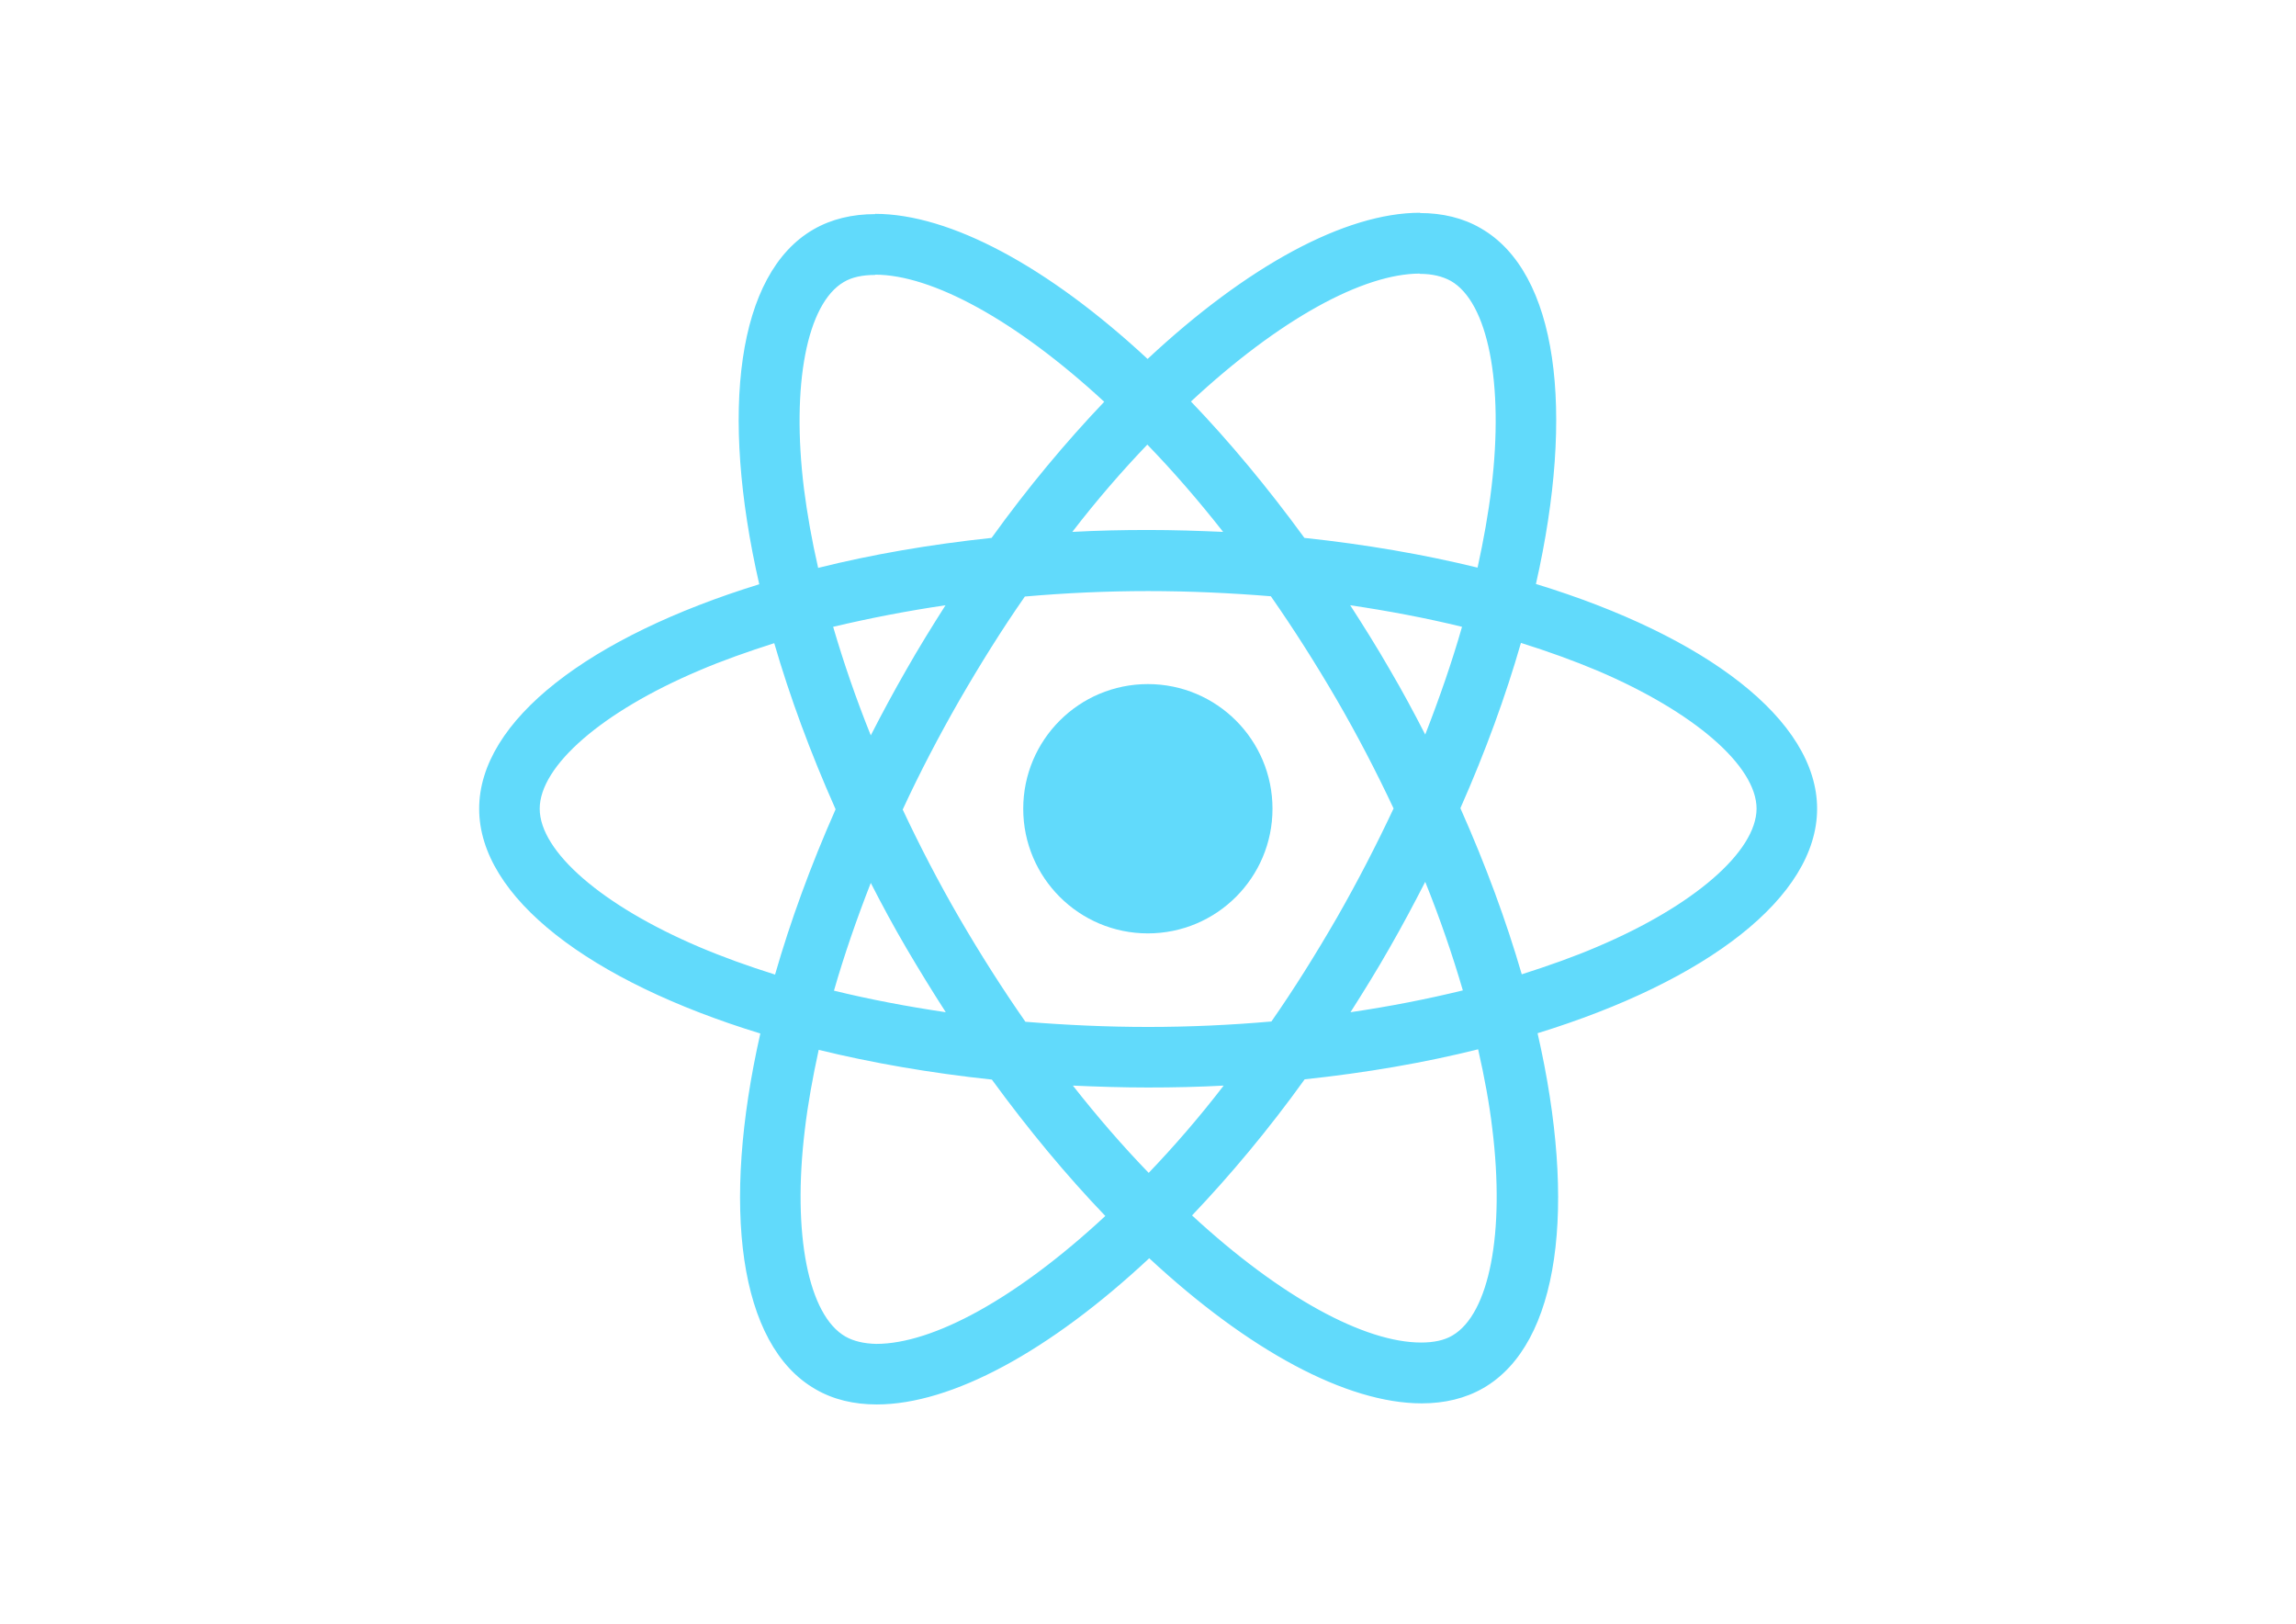
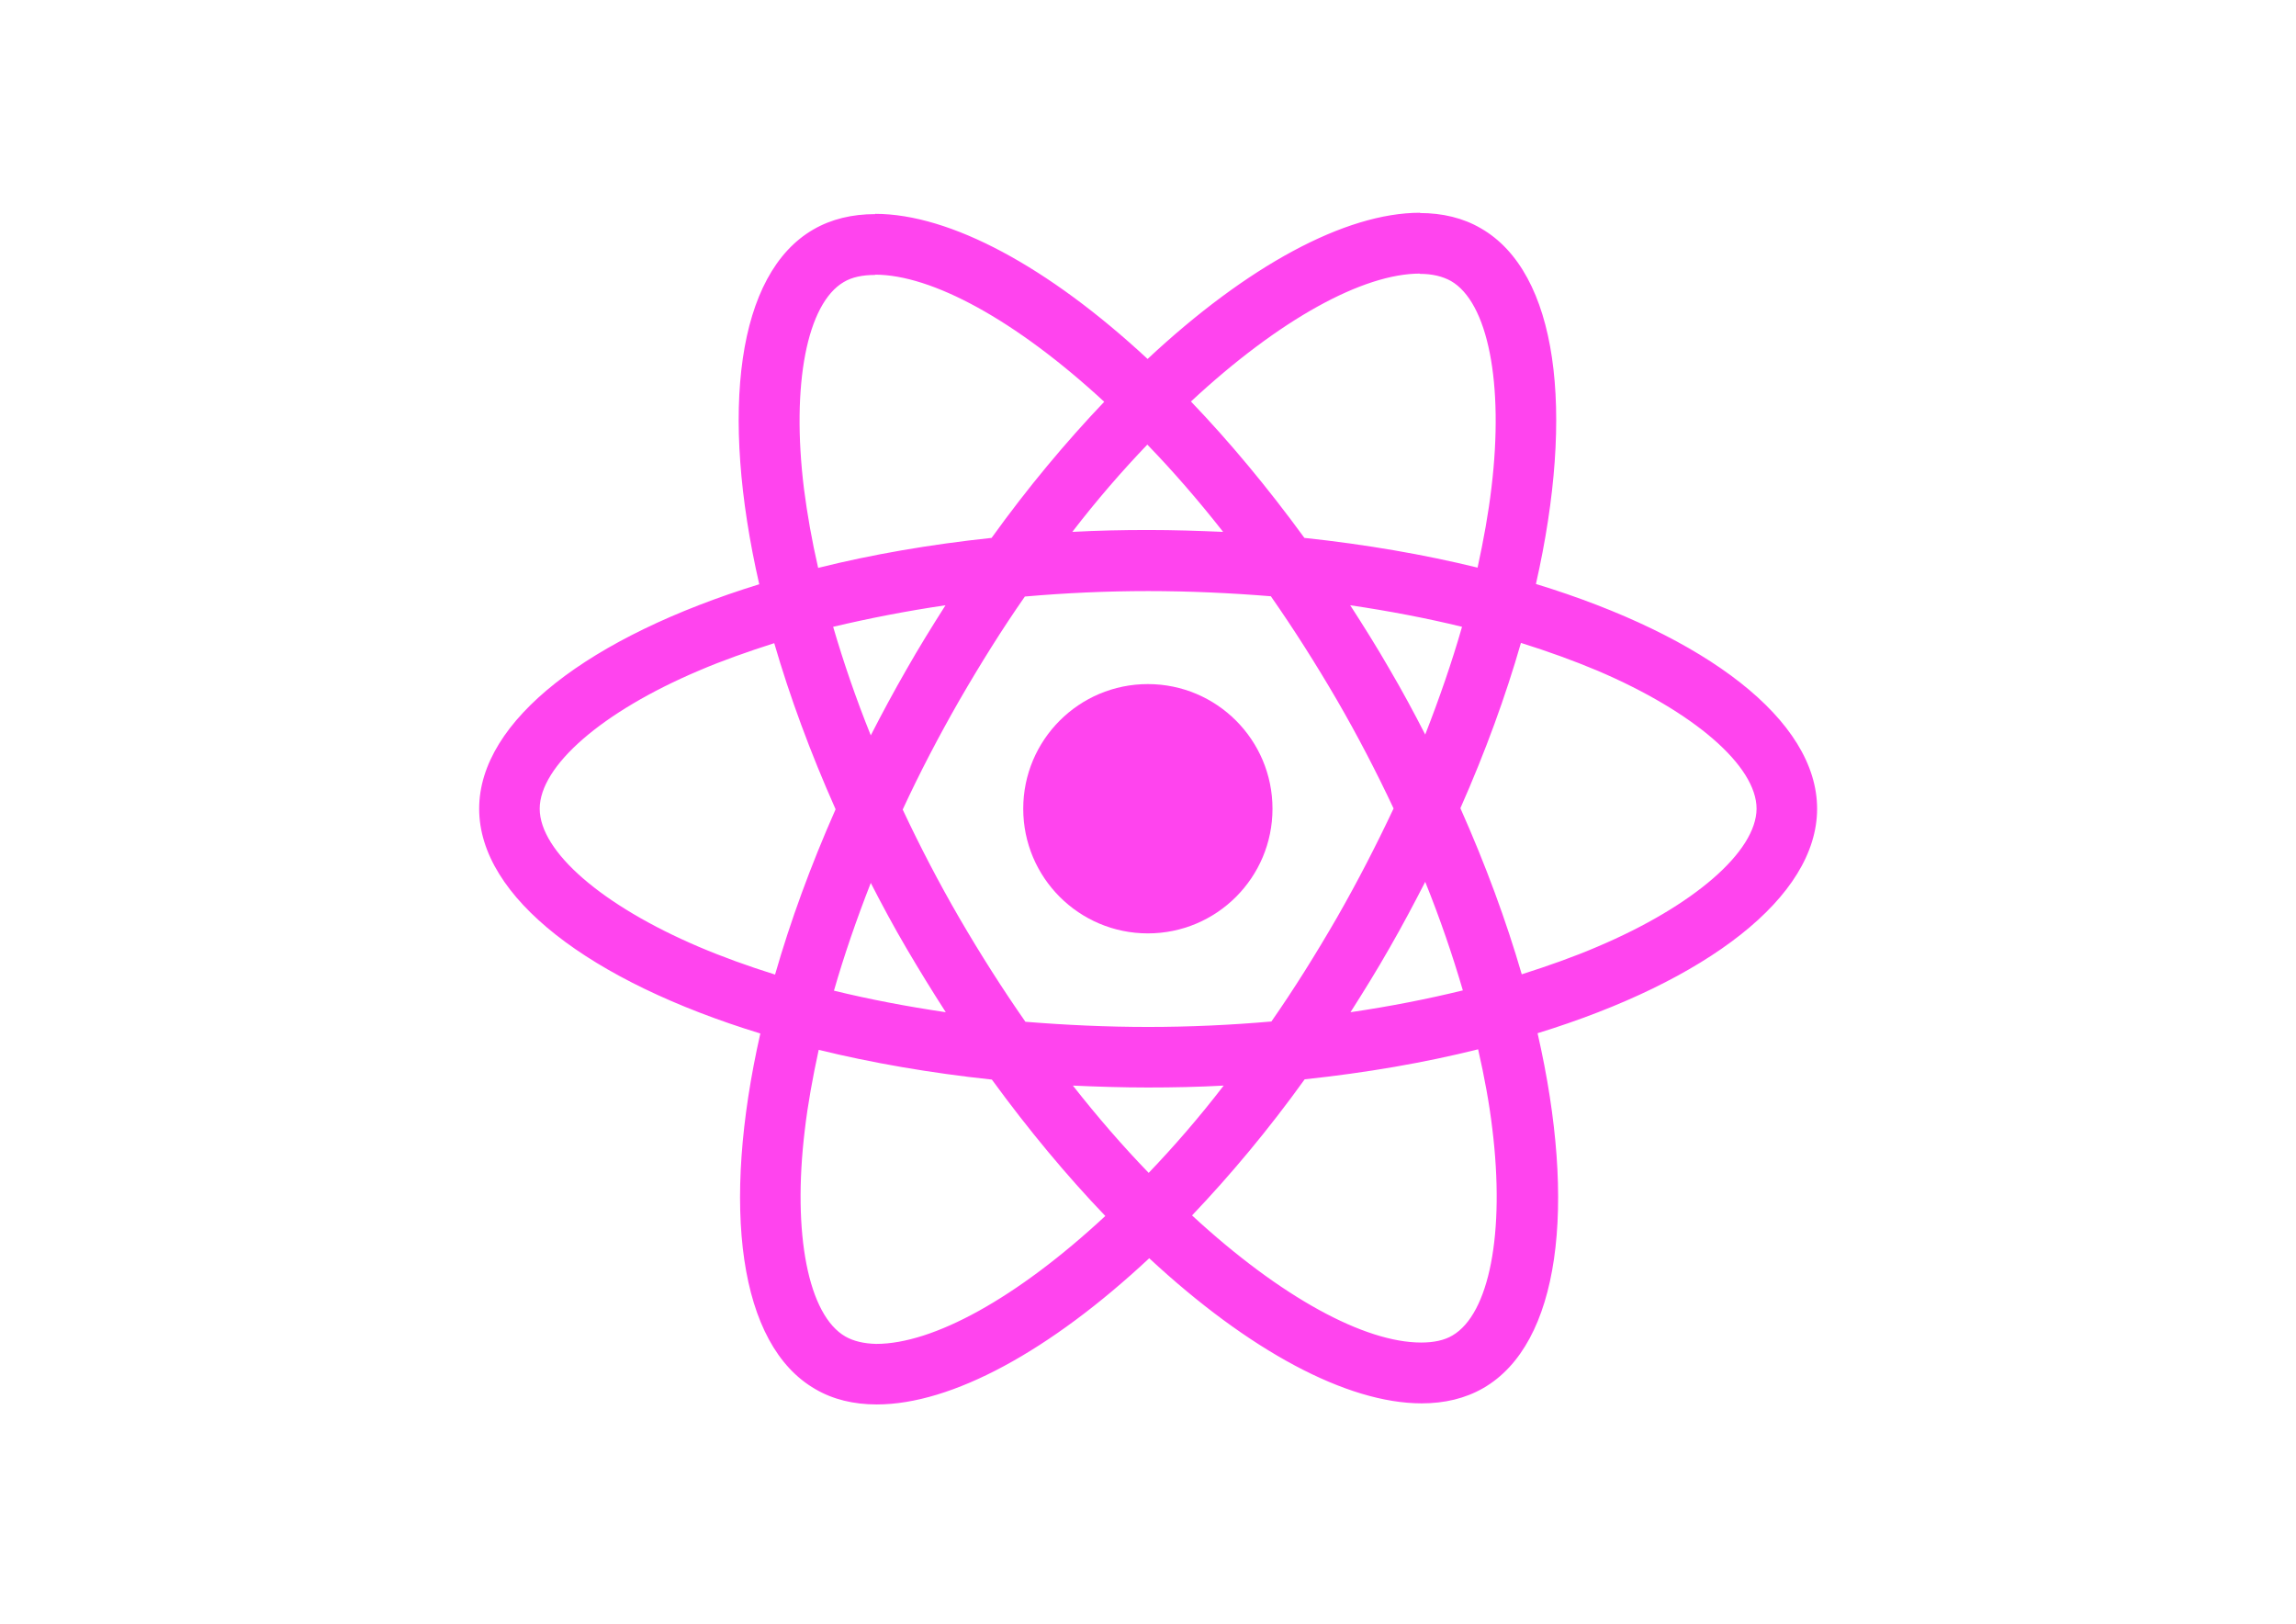
<svg xmlns="http://www.w3.org/2000/svg" viewBox="0 0 841.9 595.3">
-   <g fill="#61DAFB">
+   <g fill="#f4e">
    <path d="M666.3 296.5c0-32.5-40.7-63.3-103.1-82.4 14.4-63.6 8-114.2-20.2-130.4-6.5-3.8-14.1-5.6-22.4-5.6v22.3c4.6 0 8.3.9 11.4 2.6 13.6 7.8 19.5 37.5 14.9 75.7-1.1 9.4-2.9 19.3-5.1 29.4-19.6-4.8-41-8.5-63.5-10.9-13.5-18.5-27.5-35.3-41.6-50 32.6-30.3 63.2-46.9 84-46.9V78c-27.5 0-63.5 19.6-99.9 53.6-36.4-33.8-72.4-53.2-99.9-53.2v22.3c20.7 0 51.4 16.5 84 46.6-14 14.7-28 31.4-41.3 49.9-22.6 2.4-44 6.1-63.6 11-2.3-10-4-19.7-5.2-29-4.7-38.2 1.1-67.9 14.6-75.8 3-1.8 6.9-2.6 11.5-2.6V78.5c-8.4 0-16 1.8-22.6 5.6-28.1 16.2-34.4 66.7-19.9 130.1-62.2 19.2-102.7 49.9-102.7 82.3 0 32.5 40.7 63.3 103.1 82.4-14.4 63.6-8 114.2 20.2 130.4 6.5 3.8 14.1 5.6 22.5 5.6 27.5 0 63.5-19.6 99.9-53.6 36.4 33.8 72.4 53.2 99.9 53.2 8.4 0 16-1.8 22.6-5.6 28.1-16.2 34.4-66.7 19.9-130.1 62-19.1 102.5-49.9 102.5-82.3zm-130.2-66.7c-3.7 12.9-8.3 26.2-13.5 39.5-4.1-8-8.4-16-13.1-24-4.6-8-9.5-15.8-14.4-23.4 14.2 2.1 27.9 4.7 41 7.9zm-45.8 106.5c-7.8 13.5-15.8 26.3-24.1 38.2-14.9 1.3-30 2-45.2 2-15.1 0-30.2-.7-45-1.9-8.3-11.9-16.4-24.6-24.2-38-7.6-13.1-14.5-26.4-20.8-39.8 6.2-13.4 13.2-26.8 20.7-39.9 7.8-13.5 15.8-26.3 24.1-38.2 14.9-1.3 30-2 45.2-2 15.1 0 30.2.7 45 1.9 8.3 11.9 16.4 24.6 24.2 38 7.6 13.1 14.5 26.4 20.8 39.8-6.3 13.4-13.2 26.8-20.7 39.9zm32.3-13c5.4 13.4 10 26.8 13.8 39.8-13.1 3.2-26.9 5.9-41.2 8 4.9-7.7 9.8-15.6 14.4-23.7 4.6-8 8.9-16.1 13-24.1zM421.2 430c-9.3-9.6-18.6-20.3-27.8-32 9 .4 18.2.7 27.5.7 9.4 0 18.7-.2 27.8-.7-9 11.7-18.3 22.4-27.5 32zm-74.4-58.9c-14.2-2.1-27.9-4.7-41-7.9 3.7-12.9 8.3-26.2 13.5-39.5 4.1 8 8.4 16 13.1 24 4.7 8 9.5 15.8 14.4 23.4zM420.7 163c9.3 9.6 18.6 20.3 27.8 32-9-.4-18.2-.7-27.5-.7-9.4 0-18.7.2-27.8.7 9-11.7 18.3-22.4 27.5-32zm-74 58.9c-4.9 7.7-9.8 15.6-14.4 23.7-4.6 8-8.9 16-13 24-5.4-13.4-10-26.8-13.8-39.8 13.1-3.1 26.9-5.8 41.2-7.9zm-90.5 125.2c-35.4-15.1-58.3-34.9-58.3-50.6 0-15.7 22.9-35.6 58.3-50.6 8.6-3.7 18-7 27.7-10.1 5.7 19.6 13.2 40 22.5 60.9-9.2 20.8-16.6 41.1-22.2 60.6-9.9-3.1-19.3-6.5-28-10.2zM310 490c-13.6-7.8-19.5-37.5-14.9-75.7 1.1-9.4 2.9-19.3 5.1-29.4 19.6 4.8 41 8.5 63.5 10.9 13.5 18.5 27.5 35.3 41.6 50-32.6 30.3-63.2 46.9-84 46.9-4.5-.1-8.3-1-11.3-2.7zm237.2-76.2c4.7 38.2-1.1 67.9-14.6 75.8-3 1.8-6.9 2.6-11.5 2.6-20.7 0-51.4-16.5-84-46.6 14-14.7 28-31.4 41.3-49.9 22.6-2.4 44-6.1 63.6-11 2.3 10.1 4.1 19.8 5.2 29.1zm38.5-66.7c-8.6 3.7-18 7-27.7 10.1-5.7-19.6-13.2-40-22.5-60.9 9.2-20.8 16.6-41.1 22.2-60.6 9.9 3.1 19.3 6.5 28.1 10.2 35.4 15.1 58.3 34.9 58.3 50.6-.1 15.7-23 35.6-58.4 50.6zM320.8 78.4z" />
    <circle cx="420.9" cy="296.5" r="45.7" />
    <path d="M520.5 78.1z" />
  </g>
</svg>
